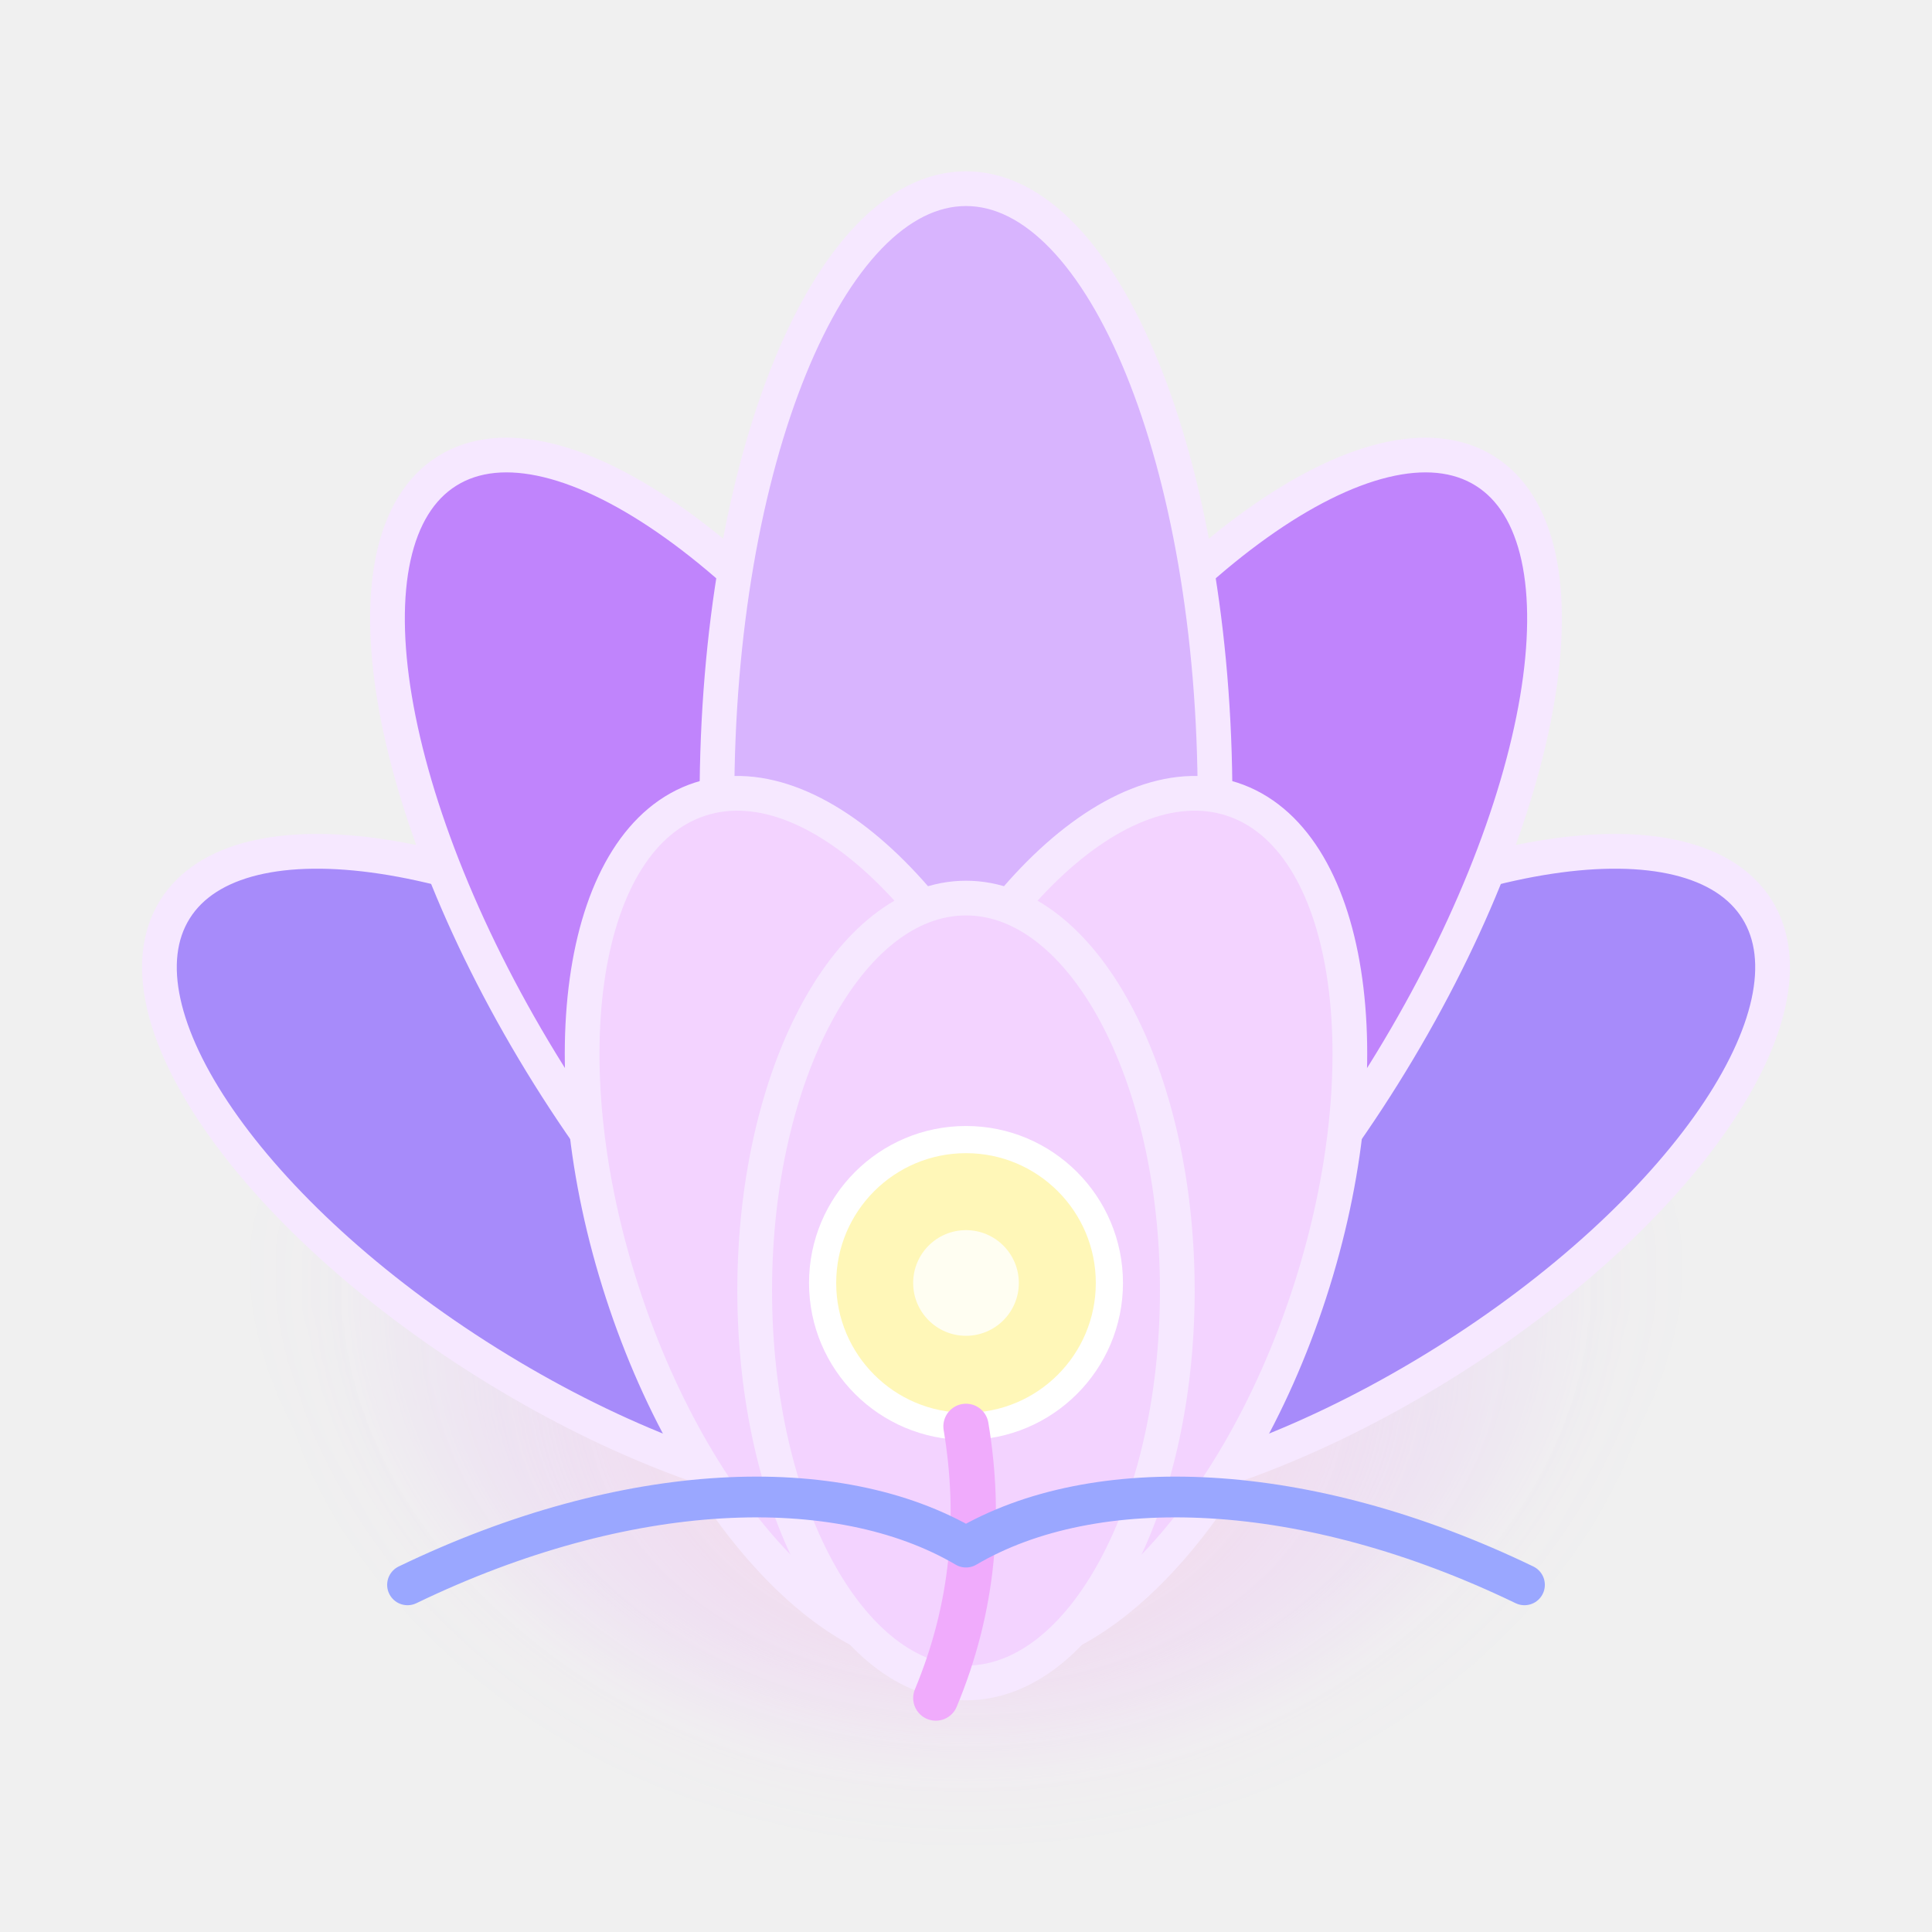
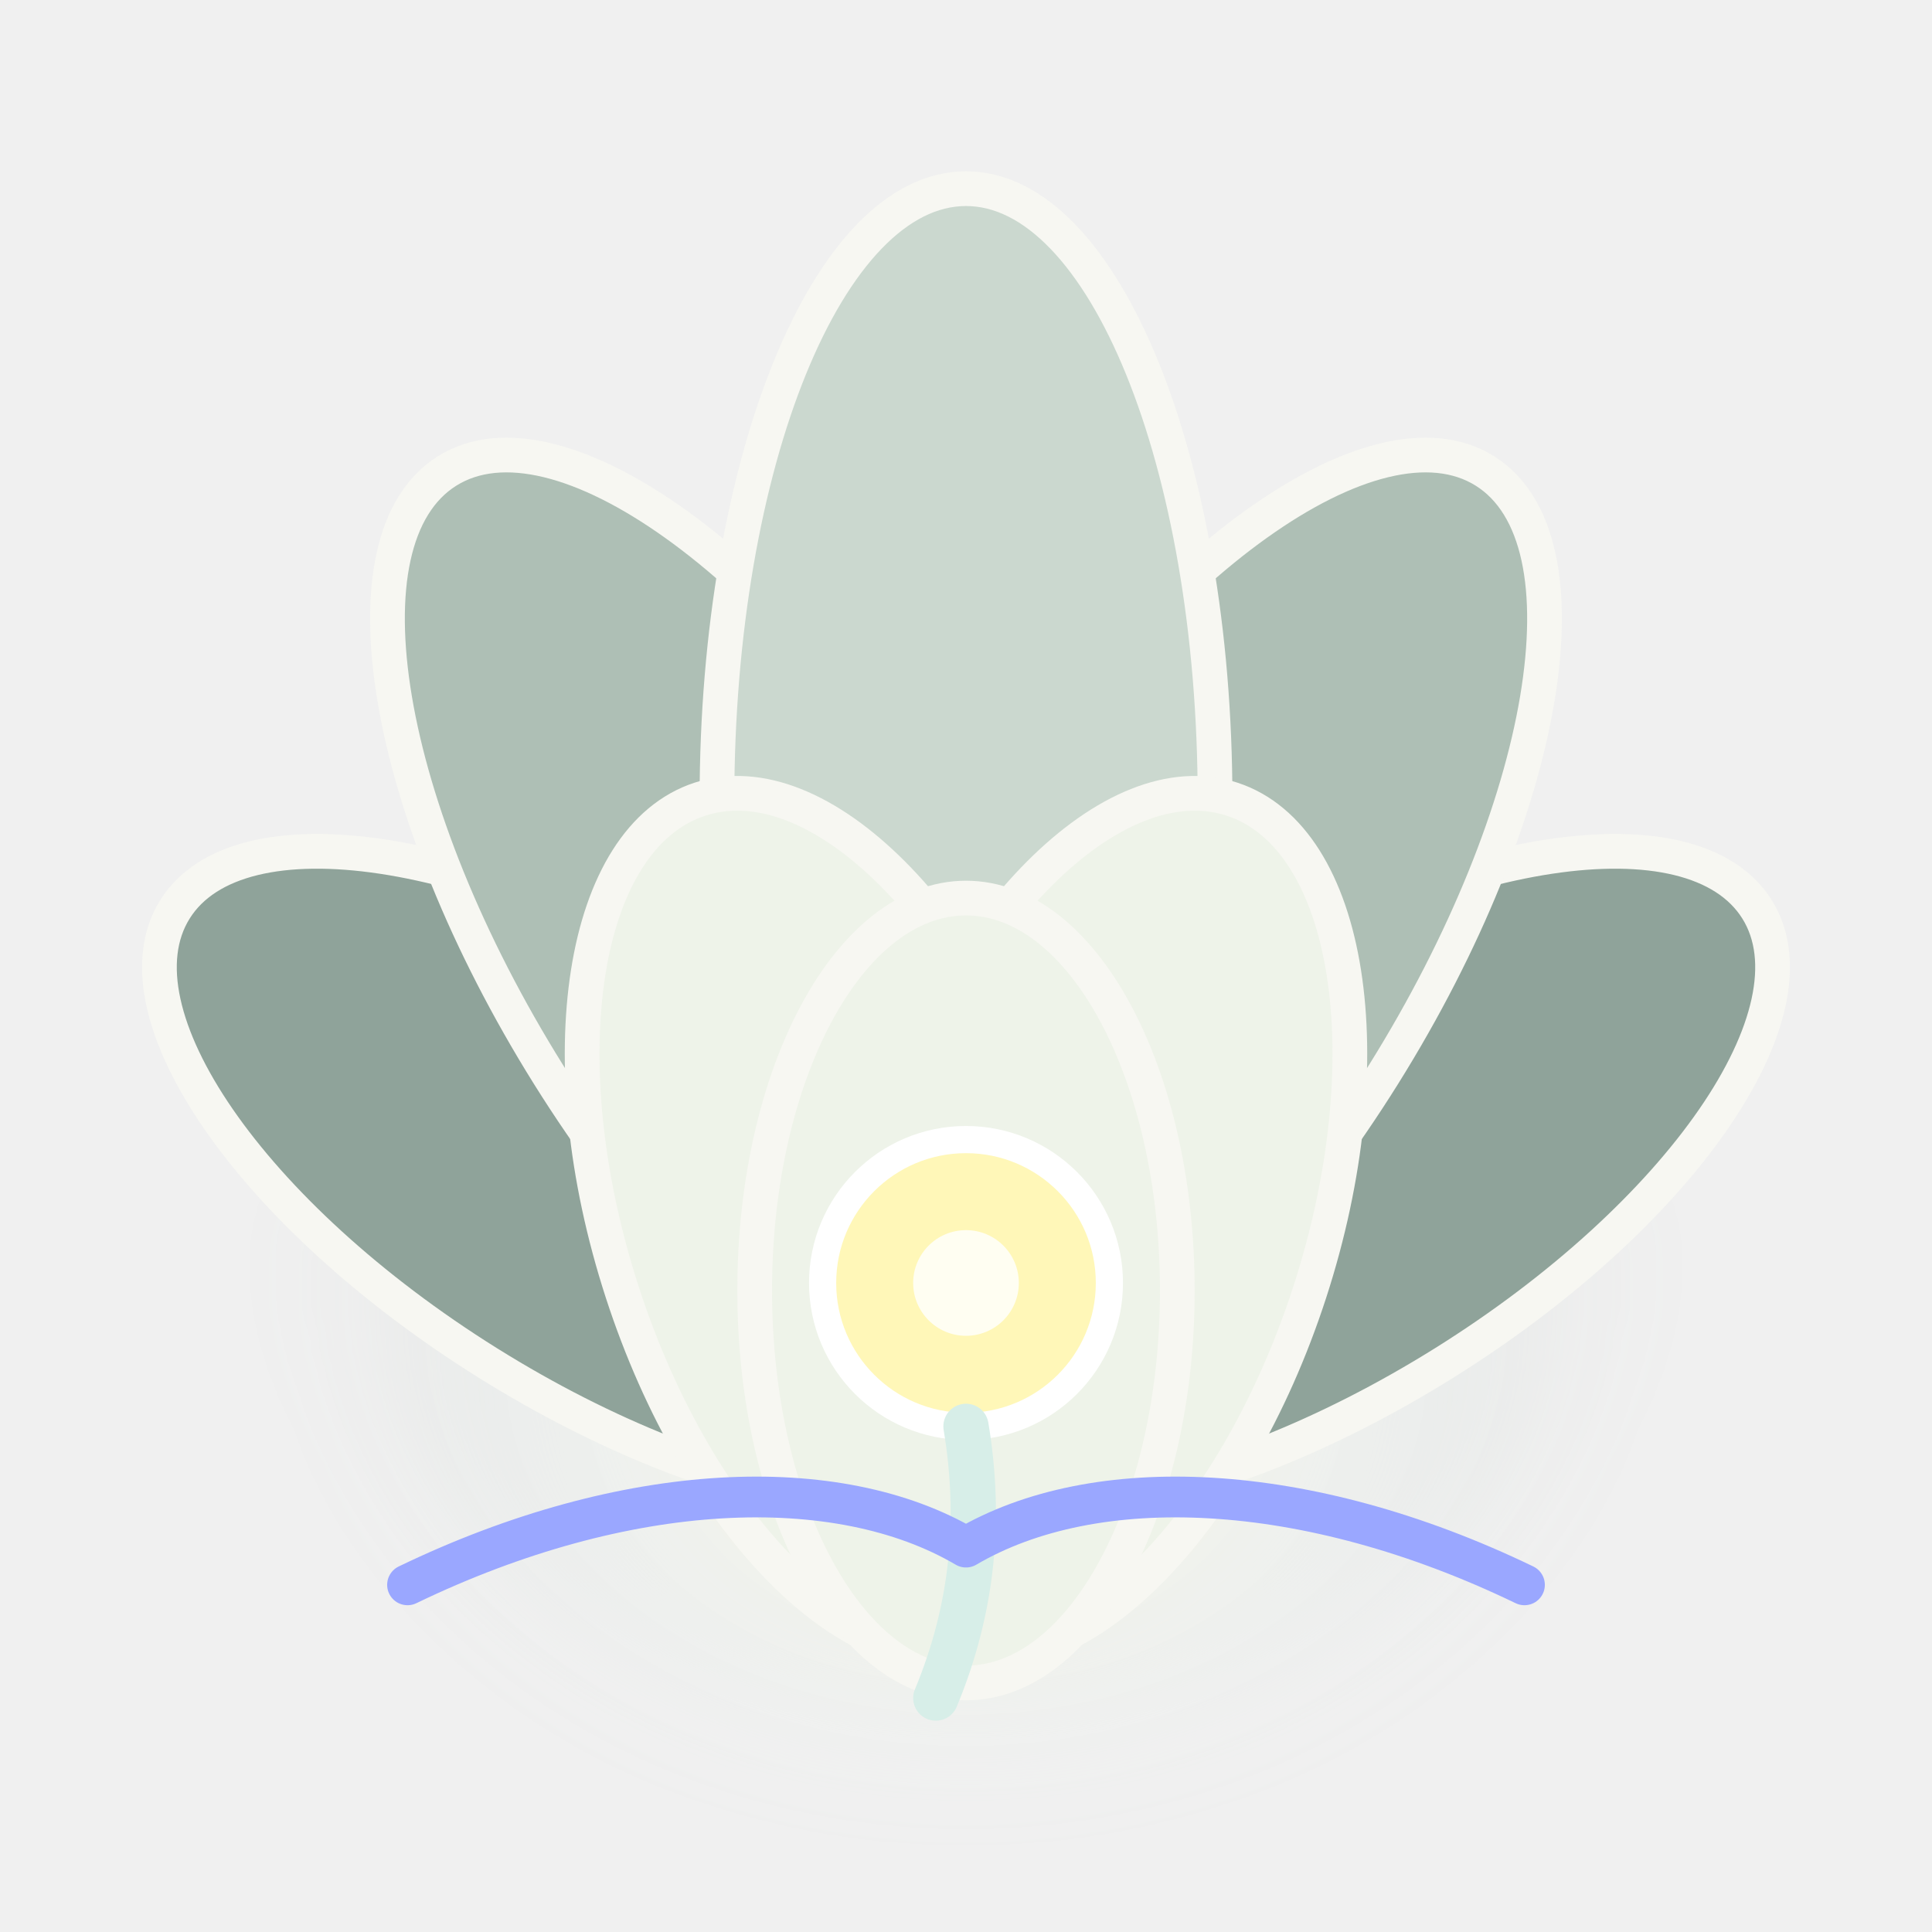
<svg xmlns="http://www.w3.org/2000/svg" viewBox="0 0 256 256" role="img" aria-label="Locus lotus logo">
  <defs>
    <radialGradient id="logoGlow" cx="50%" cy="68%" r="52%">
-       <stop offset="0" stop-color="#fff7b8" stop-opacity=".74" />
-       <stop offset=".55" stop-color="#f0abfc" stop-opacity=".24" />
-       <stop offset="1" stop-color="#c084fc" stop-opacity="0" />
+       <stop offset="0" stop-color="#fff7b8" stop-opacity=".7" />
+       <stop offset=".55" stop-color="#edf6ef" stop-opacity=".24" />
+       <stop offset="1" stop-color="#8fa39a" stop-opacity="0" />
    </radialGradient>
    <filter id="softGlow" x="-45%" y="-45%" width="190%" height="190%">
      <feGaussianBlur stdDeviation="7" />
    </filter>
  </defs>
  <ellipse cx="128" cy="154" rx="86" ry="76" fill="url(#logoGlow)" filter="url(#softGlow)" />
-   <g stroke="#f6e8ff" stroke-width="4.6" stroke-linejoin="round">
-     <ellipse cx="80" cy="156" rx="29" ry="67" fill="#a78bfa" transform="rotate(-58 80 156)" />
-     <ellipse cx="176" cy="156" rx="29" ry="67" fill="#a78bfa" transform="rotate(58 176 156)" />
-     <ellipse cx="99" cy="126" rx="31" ry="75" fill="#c084fc" transform="rotate(-32 99 126)" />
-     <ellipse cx="157" cy="126" rx="31" ry="75" fill="#c084fc" transform="rotate(32 157 126)" />
-     <ellipse cx="128" cy="106" rx="33" ry="81" fill="#d8b4fe" />
-     <ellipse cx="111" cy="162" rx="30" ry="59" fill="#f3d3ff" transform="rotate(-18 111 162)" />
-     <ellipse cx="145" cy="162" rx="30" ry="59" fill="#f3d3ff" transform="rotate(18 145 162)" />
-     <ellipse cx="128" cy="171" rx="28" ry="52" fill="#f3d3ff" />
+   <g stroke="#f7f7f2" stroke-width="4.6" stroke-linejoin="round">
+     <ellipse cx="80" cy="156" rx="29" ry="67" fill="#8fa39a" transform="rotate(-58 80 156)" />
+     <ellipse cx="176" cy="156" rx="29" ry="67" fill="#8fa39a" transform="rotate(58 176 156)" />
+     <ellipse cx="99" cy="126" rx="31" ry="75" fill="#aebfb5" transform="rotate(-32 99 126)" />
+     <ellipse cx="157" cy="126" rx="31" ry="75" fill="#aebfb5" transform="rotate(32 157 126)" />
+     <ellipse cx="128" cy="106" rx="33" ry="81" fill="#cbd8cf" />
+     <ellipse cx="111" cy="162" rx="30" ry="59" fill="#eef3e9" transform="rotate(-18 111 162)" />
+     <ellipse cx="145" cy="162" rx="30" ry="59" fill="#eef3e9" transform="rotate(18 145 162)" />
+     <ellipse cx="128" cy="171" rx="28" ry="52" fill="#eef3e9" />
  </g>
  <circle cx="128" cy="170" r="19" fill="#fff7b8" stroke="#ffffff" stroke-width="3.6" />
  <circle cx="128" cy="170" r="7" fill="#fffef2" />
-   <path d="M128 189 C130 201 129 213 124 225" fill="none" stroke="#f0abfc" stroke-width="6" stroke-linecap="round" />
+   <path d="M128 189 C130 201 129 213 124 225" fill="none" stroke="#d7eee8" stroke-width="6" stroke-linecap="round" />
  <path d="M54 210 C83 196 111 195 128 205 C145 195 173 196 202 210" fill="none" stroke="#9aa7ff" stroke-width="5.4" stroke-linecap="round" stroke-linejoin="round" />
</svg>
